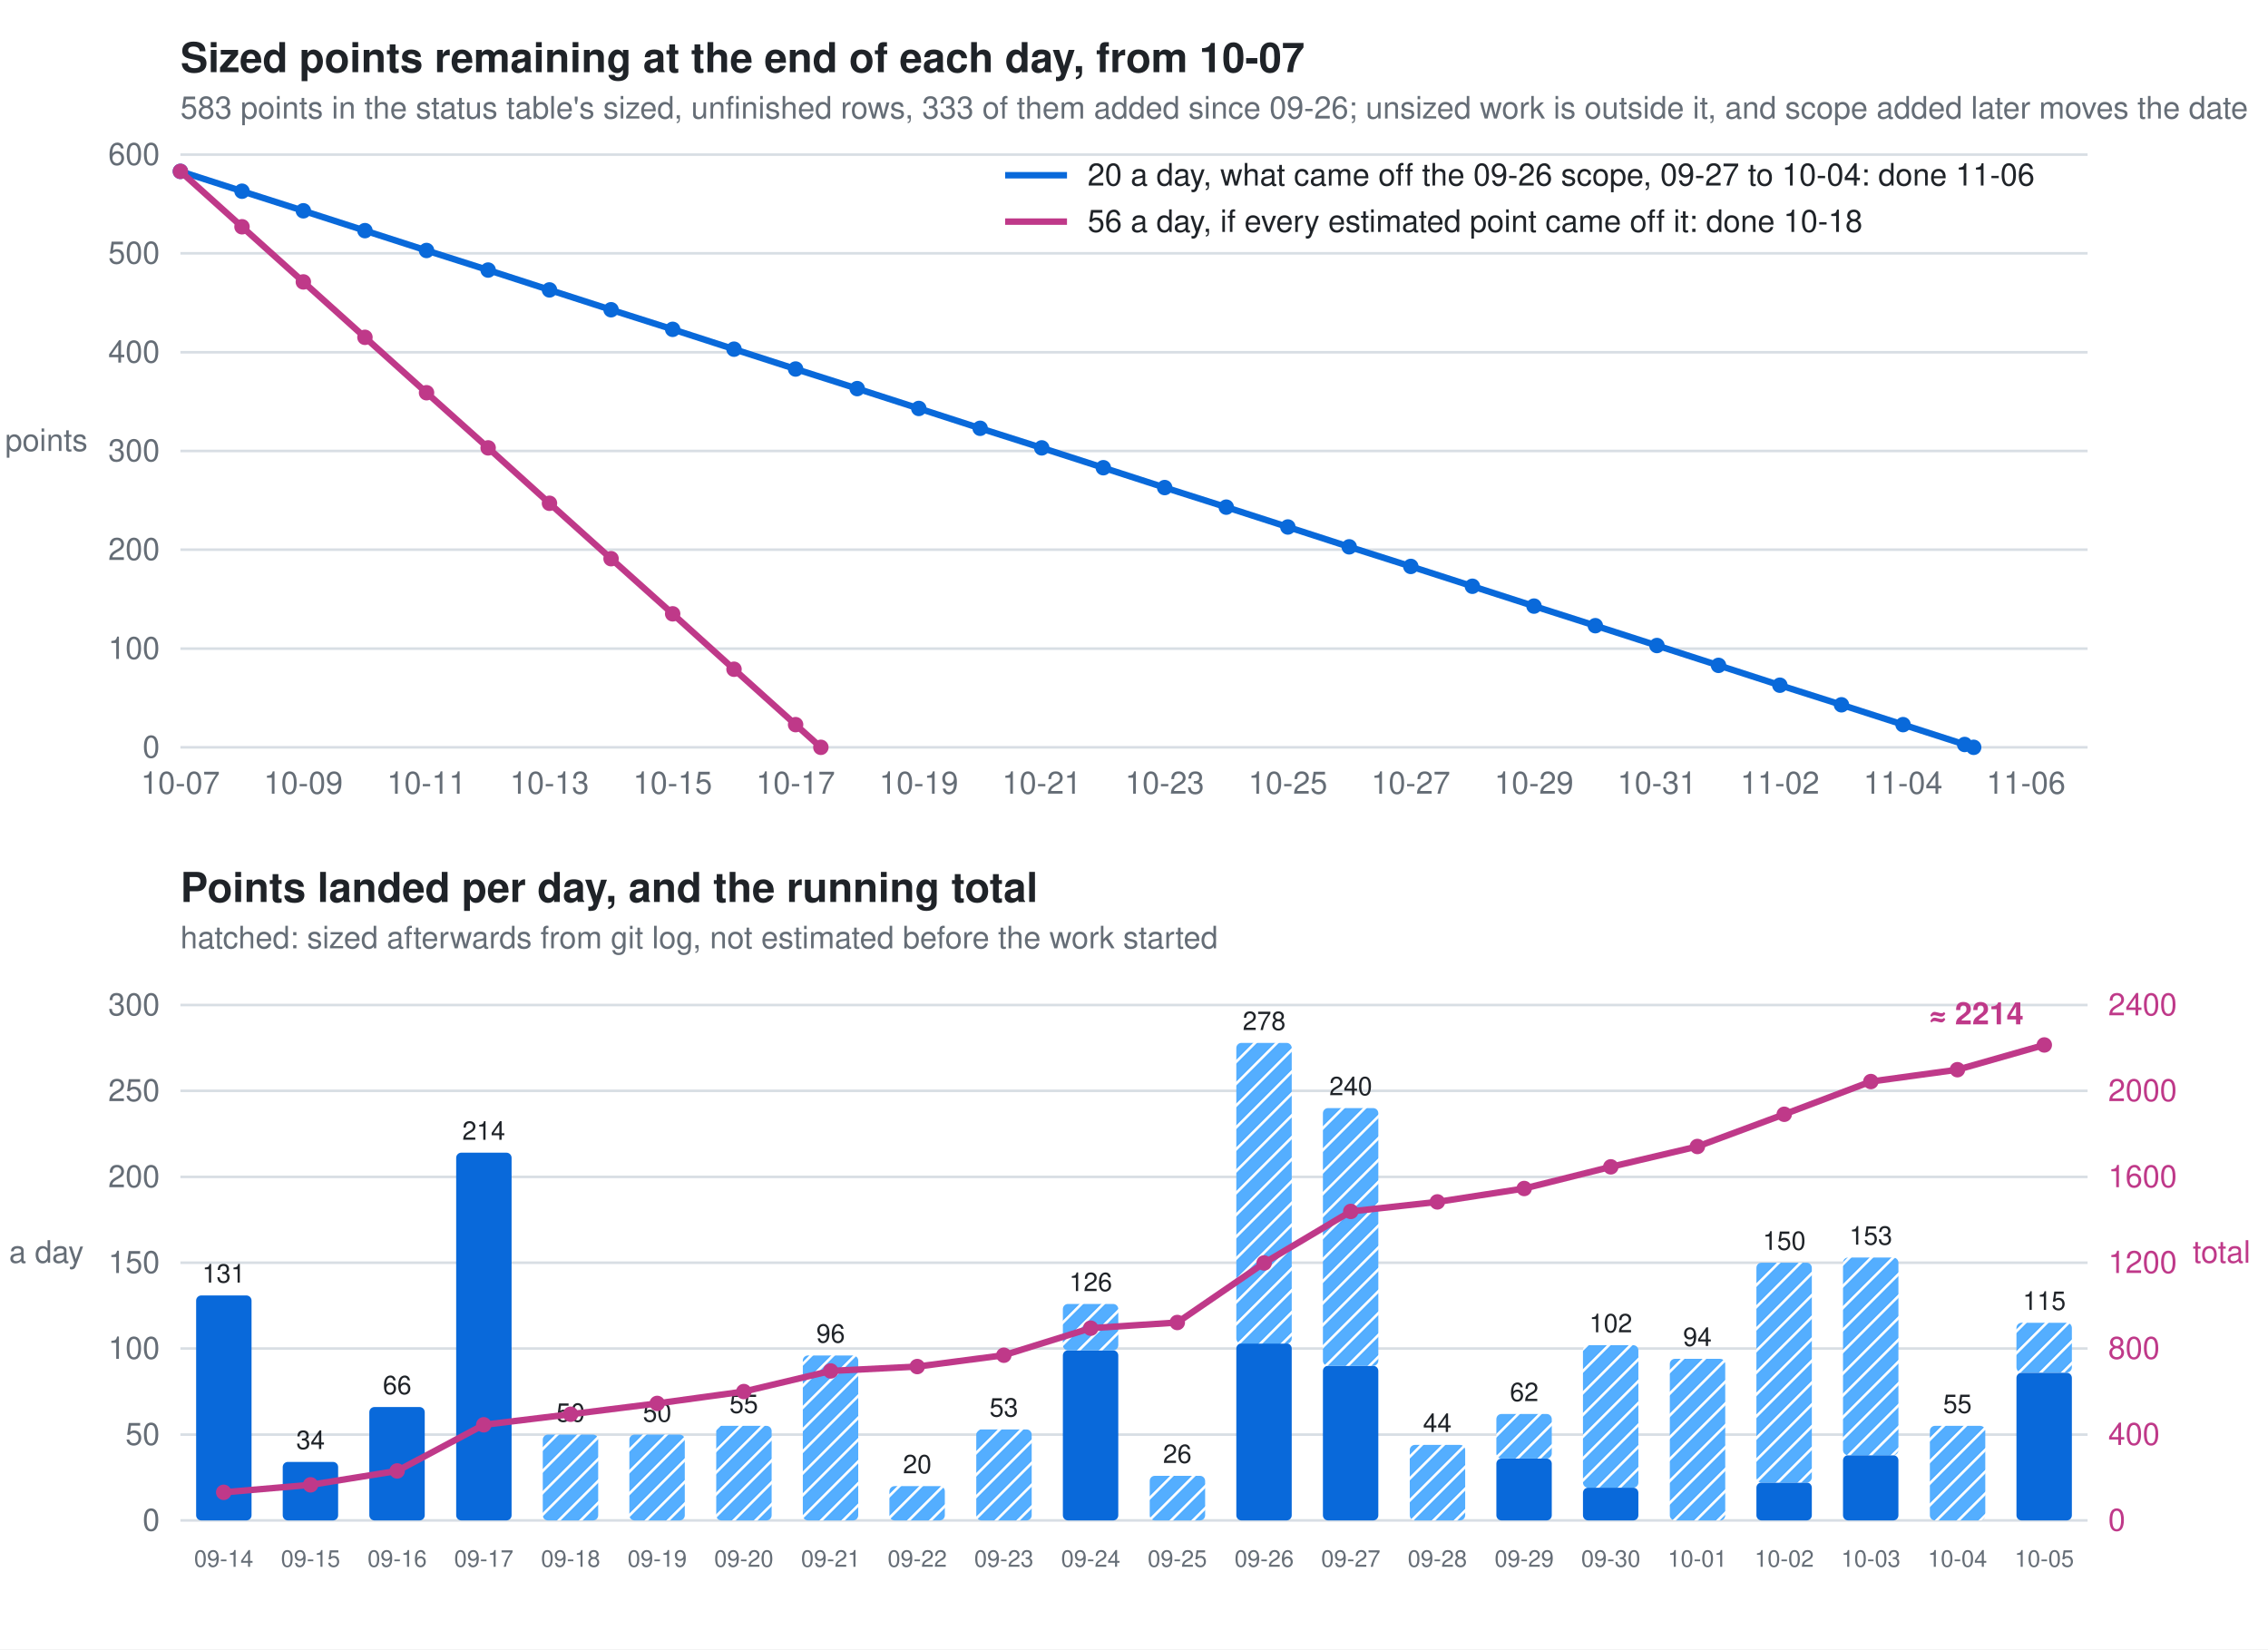
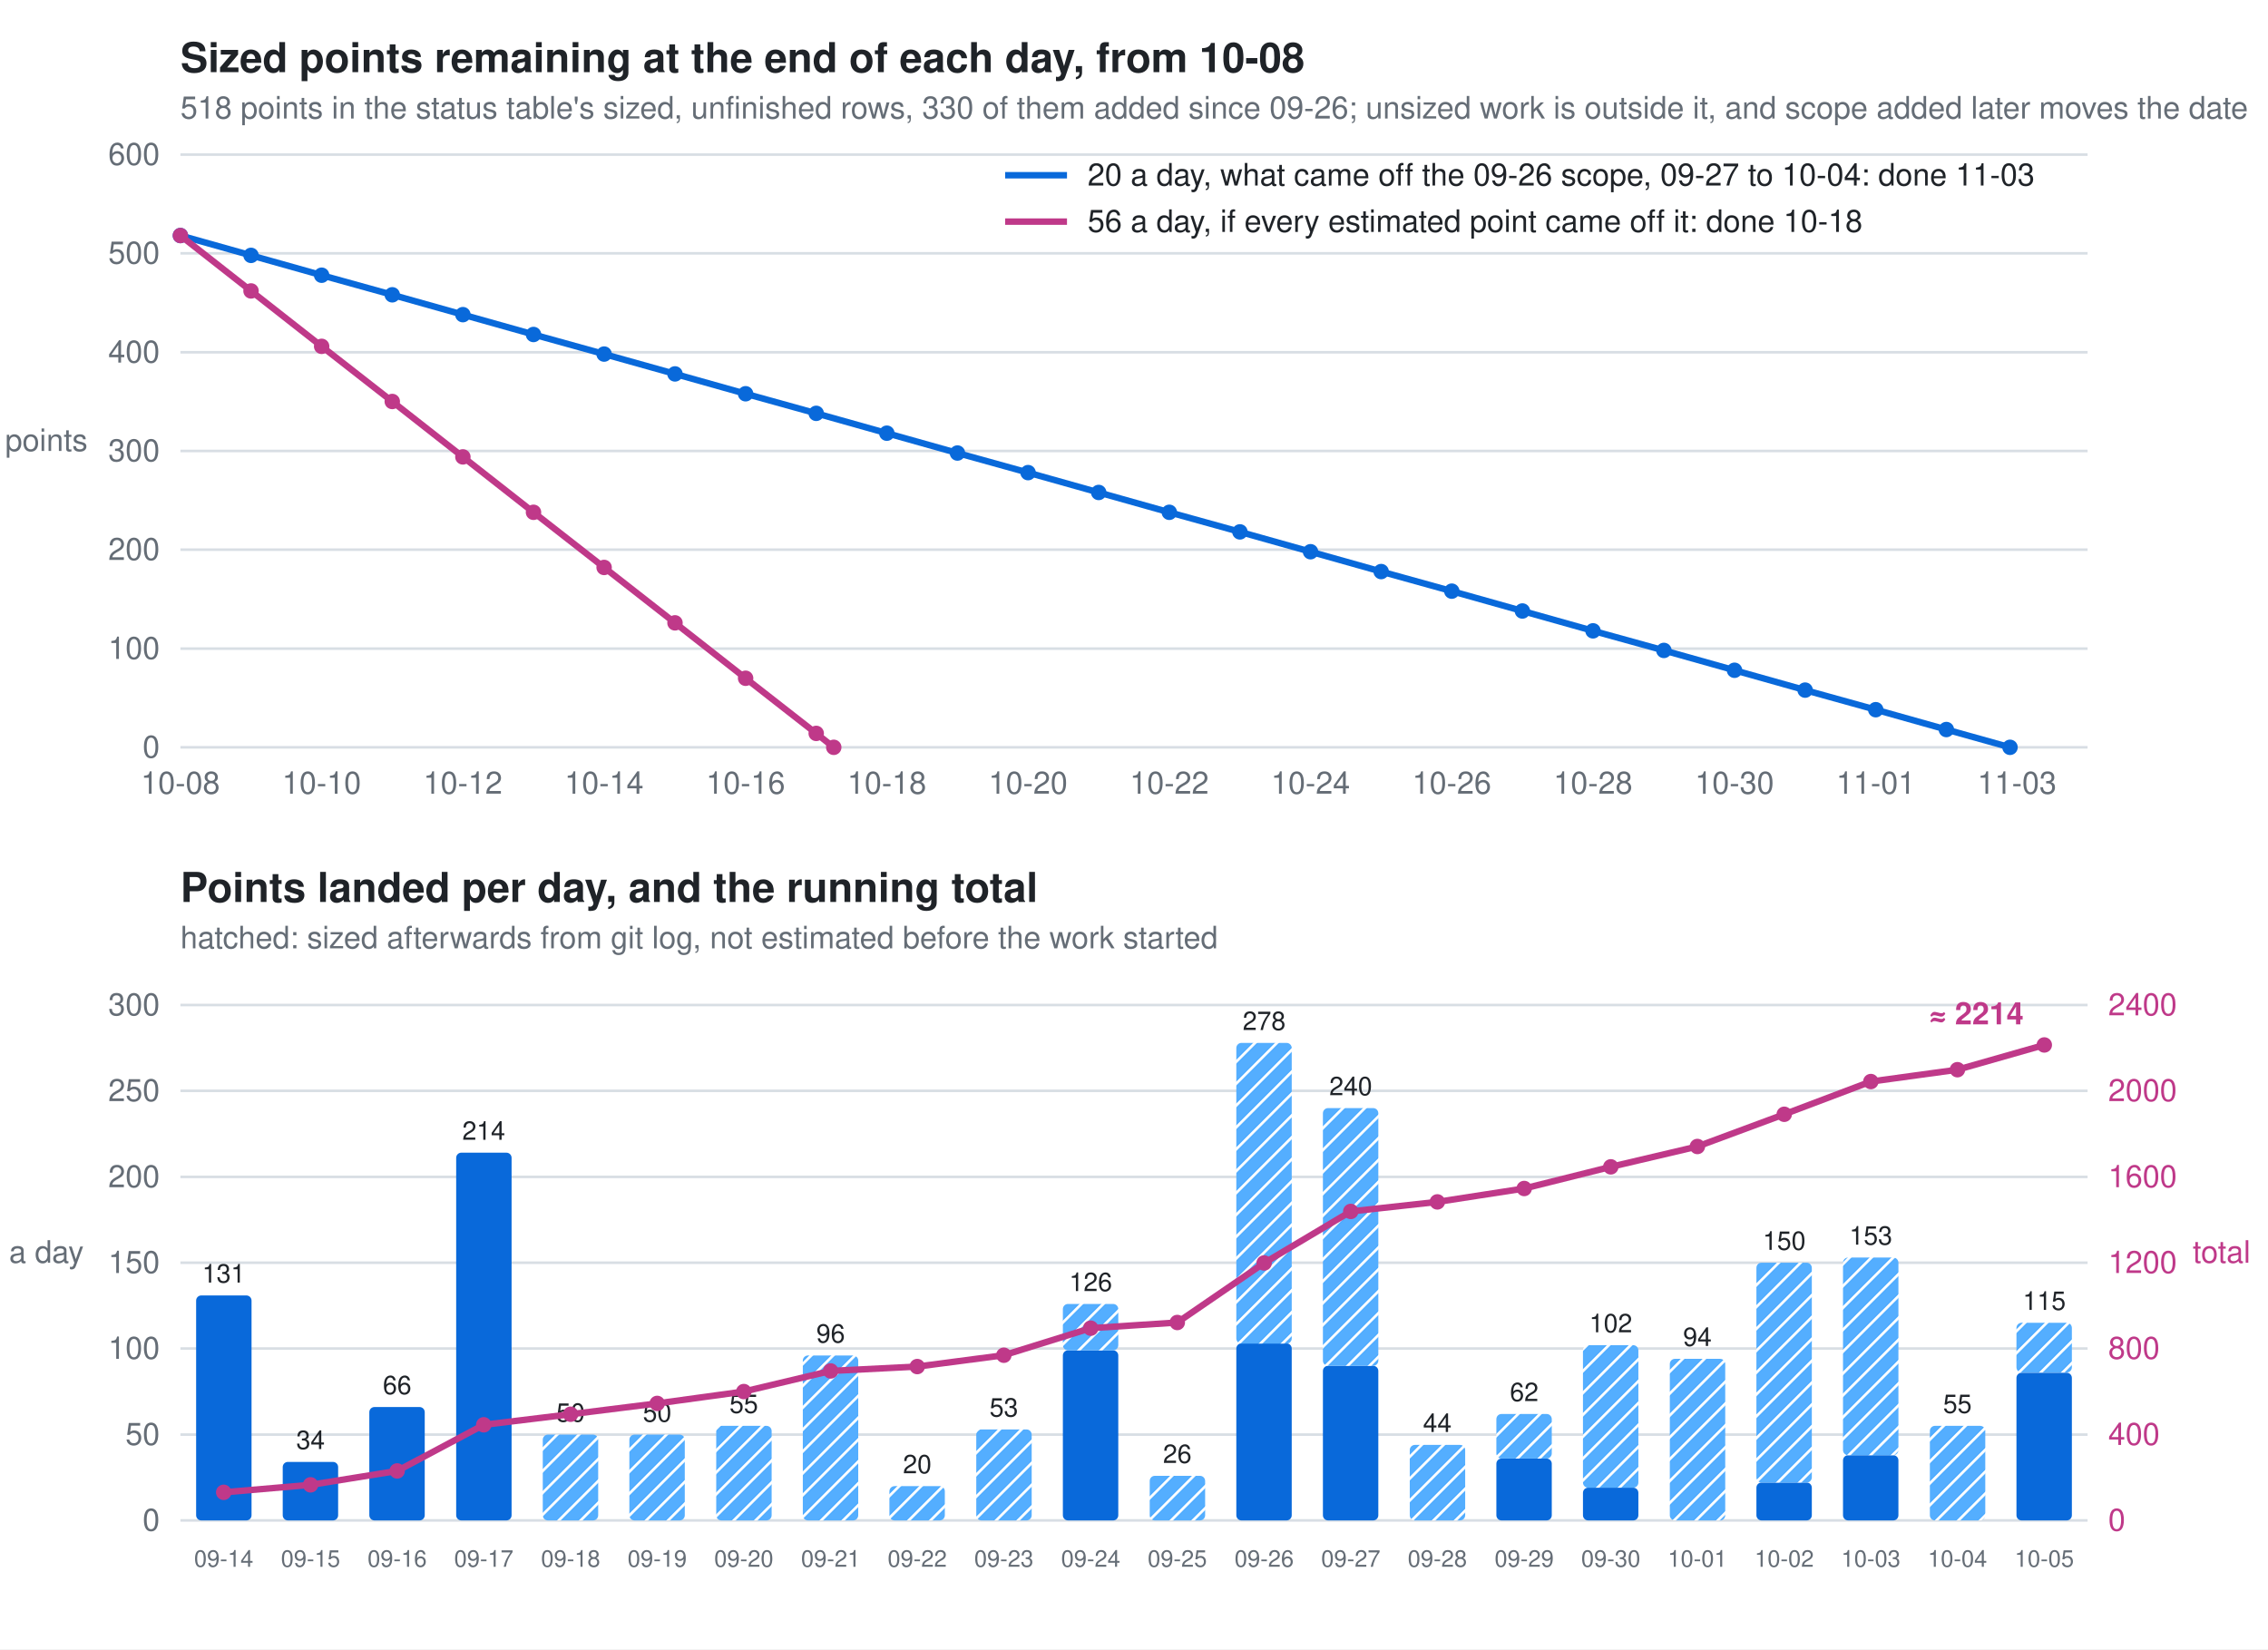
<svg xmlns="http://www.w3.org/2000/svg" width="880" height="640" viewBox="0 0 880 640" font-family="system-ui, -apple-system, 'Segoe UI', Helvetica, Arial, sans-serif" font-size="12" fill="#1f2328">
  <rect width="880" height="640" fill="#ffffff" />
-   <text x="70.0" y="28.0" text-anchor="start" font-size="16" fill="#1f2328" font-weight="bold">Sized points remaining at the end of each day, from 10-07</text>
-   <text x="70.0" y="46.0" text-anchor="start" font-size="12" fill="#656d76" font-weight="normal">583 points in the status table's sized, unfinished rows, 333 of them added since 09-26; unsized work is outside it, and scope added later moves the date</text>
+   <text x="70.0" y="28.0" text-anchor="start" font-size="16" fill="#1f2328" font-weight="bold">Sized points remaining at the end of each day, from 10-08</text>
+   <text x="70.0" y="46.0" text-anchor="start" font-size="12" fill="#656d76" font-weight="normal">518 points in the status table's sized, unfinished rows, 330 of them added since 09-26; unsized work is outside it, and scope added later moves the date</text>
  <line x1="70.0" y1="290.0" x2="810.0" y2="290.0" stroke="#d8dee4" stroke-width="1" />
  <text x="62.0" y="294.0" text-anchor="end" font-size="12" fill="#656d76" font-weight="normal">0</text>
  <line x1="70.0" y1="251.7" x2="810.0" y2="251.7" stroke="#d8dee4" stroke-width="1" />
  <text x="62.0" y="255.7" text-anchor="end" font-size="12" fill="#656d76" font-weight="normal">100</text>
  <line x1="70.0" y1="213.3" x2="810.0" y2="213.3" stroke="#d8dee4" stroke-width="1" />
  <text x="62.0" y="217.3" text-anchor="end" font-size="12" fill="#656d76" font-weight="normal">200</text>
  <line x1="70.0" y1="175.0" x2="810.0" y2="175.0" stroke="#d8dee4" stroke-width="1" />
  <text x="62.0" y="179.0" text-anchor="end" font-size="12" fill="#656d76" font-weight="normal">300</text>
  <line x1="70.0" y1="136.7" x2="810.0" y2="136.7" stroke="#d8dee4" stroke-width="1" />
  <text x="62.0" y="140.7" text-anchor="end" font-size="12" fill="#656d76" font-weight="normal">400</text>
  <line x1="70.0" y1="98.3" x2="810.0" y2="98.3" stroke="#d8dee4" stroke-width="1" />
  <text x="62.0" y="102.3" text-anchor="end" font-size="12" fill="#656d76" font-weight="normal">500</text>
  <line x1="70.0" y1="60.0" x2="810.0" y2="60.0" stroke="#d8dee4" stroke-width="1" />
  <text x="62.0" y="64.0" text-anchor="end" font-size="12" fill="#656d76" font-weight="normal">600</text>
-   <text x="70.0" y="308.0" text-anchor="middle" font-size="12" fill="#656d76" font-weight="normal">10-07</text>
-   <text x="117.7" y="308.0" text-anchor="middle" font-size="12" fill="#656d76" font-weight="normal">10-09</text>
-   <text x="165.5" y="308.0" text-anchor="middle" font-size="12" fill="#656d76" font-weight="normal">10-11</text>
-   <text x="213.2" y="308.0" text-anchor="middle" font-size="12" fill="#656d76" font-weight="normal">10-13</text>
-   <text x="261.0" y="308.0" text-anchor="middle" font-size="12" fill="#656d76" font-weight="normal">10-15</text>
-   <text x="308.7" y="308.0" text-anchor="middle" font-size="12" fill="#656d76" font-weight="normal">10-17</text>
-   <text x="356.5" y="308.0" text-anchor="middle" font-size="12" fill="#656d76" font-weight="normal">10-19</text>
-   <text x="404.2" y="308.0" text-anchor="middle" font-size="12" fill="#656d76" font-weight="normal">10-21</text>
-   <text x="451.9" y="308.0" text-anchor="middle" font-size="12" fill="#656d76" font-weight="normal">10-23</text>
-   <text x="499.7" y="308.0" text-anchor="middle" font-size="12" fill="#656d76" font-weight="normal">10-25</text>
-   <text x="547.4" y="308.0" text-anchor="middle" font-size="12" fill="#656d76" font-weight="normal">10-27</text>
-   <text x="595.2" y="308.0" text-anchor="middle" font-size="12" fill="#656d76" font-weight="normal">10-29</text>
-   <text x="642.9" y="308.0" text-anchor="middle" font-size="12" fill="#656d76" font-weight="normal">10-31</text>
-   <text x="690.6" y="308.0" text-anchor="middle" font-size="12" fill="#656d76" font-weight="normal">11-02</text>
-   <text x="738.4" y="308.0" text-anchor="middle" font-size="12" fill="#656d76" font-weight="normal">11-04</text>
-   <text x="786.1" y="308.0" text-anchor="middle" font-size="12" fill="#656d76" font-weight="normal">11-06</text>
+   <text x="70.0" y="308.0" text-anchor="middle" font-size="12" fill="#656d76" font-weight="normal">10-08</text>
+   <text x="124.8" y="308.0" text-anchor="middle" font-size="12" fill="#656d76" font-weight="normal">10-10</text>
+   <text x="179.6" y="308.0" text-anchor="middle" font-size="12" fill="#656d76" font-weight="normal">10-12</text>
+   <text x="234.4" y="308.0" text-anchor="middle" font-size="12" fill="#656d76" font-weight="normal">10-14</text>
+   <text x="289.3" y="308.0" text-anchor="middle" font-size="12" fill="#656d76" font-weight="normal">10-16</text>
+   <text x="344.1" y="308.0" text-anchor="middle" font-size="12" fill="#656d76" font-weight="normal">10-18</text>
+   <text x="398.9" y="308.0" text-anchor="middle" font-size="12" fill="#656d76" font-weight="normal">10-20</text>
+   <text x="453.7" y="308.0" text-anchor="middle" font-size="12" fill="#656d76" font-weight="normal">10-22</text>
+   <text x="508.5" y="308.0" text-anchor="middle" font-size="12" fill="#656d76" font-weight="normal">10-24</text>
+   <text x="563.3" y="308.0" text-anchor="middle" font-size="12" fill="#656d76" font-weight="normal">10-26</text>
+   <text x="618.1" y="308.0" text-anchor="middle" font-size="12" fill="#656d76" font-weight="normal">10-28</text>
+   <text x="673.0" y="308.0" text-anchor="middle" font-size="12" fill="#656d76" font-weight="normal">10-30</text>
+   <text x="727.8" y="308.0" text-anchor="middle" font-size="12" fill="#656d76" font-weight="normal">11-01</text>
+   <text x="782.6" y="308.0" text-anchor="middle" font-size="12" fill="#656d76" font-weight="normal">11-03</text>
  <text x="18.0" y="175.0" text-anchor="middle" font-size="12" fill="#656d76" font-weight="normal">points</text>
-   <polyline points="70.0,66.5 93.9,74.2 117.7,81.8 141.6,89.5 165.5,97.2 189.4,104.8 213.2,112.5 237.1,120.2 261.0,127.8 284.8,135.5 308.7,143.2 332.6,150.8 356.5,158.5 380.3,166.2 404.2,173.8 428.1,181.5 451.9,189.2 475.8,196.8 499.7,204.5 523.5,212.2 547.4,219.8 571.3,227.5 595.2,235.2 619.0,242.8 642.9,250.5 666.8,258.2 690.6,265.9 714.5,273.5 738.4,281.2 762.3,288.9 765.8,290.0" fill="none" stroke="#0969da" stroke-width="2.5" stroke-linejoin="round" />
-   <circle cx="70.0" cy="66.5" r="3" fill="#0969da" />
-   <circle cx="93.9" cy="74.2" r="3" fill="#0969da" />
-   <circle cx="117.7" cy="81.8" r="3" fill="#0969da" />
-   <circle cx="141.6" cy="89.5" r="3" fill="#0969da" />
-   <circle cx="165.5" cy="97.2" r="3" fill="#0969da" />
-   <circle cx="189.4" cy="104.8" r="3" fill="#0969da" />
-   <circle cx="213.2" cy="112.5" r="3" fill="#0969da" />
-   <circle cx="237.1" cy="120.2" r="3" fill="#0969da" />
-   <circle cx="261.0" cy="127.8" r="3" fill="#0969da" />
-   <circle cx="284.8" cy="135.5" r="3" fill="#0969da" />
-   <circle cx="308.7" cy="143.2" r="3" fill="#0969da" />
-   <circle cx="332.6" cy="150.8" r="3" fill="#0969da" />
-   <circle cx="356.5" cy="158.5" r="3" fill="#0969da" />
-   <circle cx="380.3" cy="166.2" r="3" fill="#0969da" />
-   <circle cx="404.2" cy="173.8" r="3" fill="#0969da" />
-   <circle cx="428.1" cy="181.5" r="3" fill="#0969da" />
-   <circle cx="451.9" cy="189.2" r="3" fill="#0969da" />
-   <circle cx="475.8" cy="196.8" r="3" fill="#0969da" />
-   <circle cx="499.7" cy="204.5" r="3" fill="#0969da" />
-   <circle cx="523.5" cy="212.2" r="3" fill="#0969da" />
-   <circle cx="547.4" cy="219.8" r="3" fill="#0969da" />
-   <circle cx="571.3" cy="227.5" r="3" fill="#0969da" />
-   <circle cx="595.2" cy="235.2" r="3" fill="#0969da" />
-   <circle cx="619.0" cy="242.8" r="3" fill="#0969da" />
-   <circle cx="642.9" cy="250.5" r="3" fill="#0969da" />
-   <circle cx="666.8" cy="258.2" r="3" fill="#0969da" />
-   <circle cx="690.6" cy="265.9" r="3" fill="#0969da" />
-   <circle cx="714.5" cy="273.5" r="3" fill="#0969da" />
-   <circle cx="738.4" cy="281.2" r="3" fill="#0969da" />
-   <circle cx="762.3" cy="288.9" r="3" fill="#0969da" />
-   <circle cx="765.8" cy="290.0" r="3" fill="#0969da" />
+   <polyline points="70.0,91.4 97.4,99.1 124.8,106.8 152.2,114.4 179.6,122.1 207.0,129.8 234.4,137.4 261.9,145.1 289.3,152.8 316.7,160.4 344.1,168.1 371.5,175.8 398.9,183.4 426.3,191.1 453.7,198.8 481.1,206.4 508.5,214.1 535.9,221.8 563.3,229.4 590.7,237.1 618.1,244.8 645.6,252.4 673.0,260.1 700.4,267.8 727.8,275.4 755.2,283.1 779.9,290.0" fill="none" stroke="#0969da" stroke-width="2.5" stroke-linejoin="round" />
+   <circle cx="70.0" cy="91.4" r="3" fill="#0969da" />
+   <circle cx="97.4" cy="99.1" r="3" fill="#0969da" />
+   <circle cx="124.8" cy="106.8" r="3" fill="#0969da" />
+   <circle cx="152.2" cy="114.4" r="3" fill="#0969da" />
+   <circle cx="179.6" cy="122.1" r="3" fill="#0969da" />
+   <circle cx="207.0" cy="129.8" r="3" fill="#0969da" />
+   <circle cx="234.4" cy="137.4" r="3" fill="#0969da" />
+   <circle cx="261.9" cy="145.1" r="3" fill="#0969da" />
+   <circle cx="289.3" cy="152.8" r="3" fill="#0969da" />
+   <circle cx="316.7" cy="160.4" r="3" fill="#0969da" />
+   <circle cx="344.1" cy="168.1" r="3" fill="#0969da" />
+   <circle cx="371.5" cy="175.8" r="3" fill="#0969da" />
+   <circle cx="398.9" cy="183.4" r="3" fill="#0969da" />
+   <circle cx="426.3" cy="191.1" r="3" fill="#0969da" />
+   <circle cx="453.7" cy="198.8" r="3" fill="#0969da" />
+   <circle cx="481.1" cy="206.4" r="3" fill="#0969da" />
+   <circle cx="508.5" cy="214.1" r="3" fill="#0969da" />
+   <circle cx="535.9" cy="221.8" r="3" fill="#0969da" />
+   <circle cx="563.3" cy="229.4" r="3" fill="#0969da" />
+   <circle cx="590.7" cy="237.1" r="3" fill="#0969da" />
+   <circle cx="618.1" cy="244.8" r="3" fill="#0969da" />
+   <circle cx="645.6" cy="252.4" r="3" fill="#0969da" />
+   <circle cx="673.0" cy="260.1" r="3" fill="#0969da" />
+   <circle cx="700.4" cy="267.8" r="3" fill="#0969da" />
+   <circle cx="727.8" cy="275.4" r="3" fill="#0969da" />
+   <circle cx="755.2" cy="283.1" r="3" fill="#0969da" />
+   <circle cx="779.9" cy="290.0" r="3" fill="#0969da" />
  <line x1="390.0" y1="68.0" x2="414.0" y2="68.0" stroke="#0969da" stroke-width="2.5" />
-   <text x="422.0" y="72.0" text-anchor="start" font-size="12" fill="#1f2328" font-weight="normal">20 a day, what came off the 09-26 scope, 09-27 to 10-04: done 11-06</text>
-   <polyline points="70.0,66.5 93.9,88.0 117.7,109.4 141.6,130.9 165.5,152.4 189.4,173.8 213.2,195.3 237.1,216.8 261.0,238.2 284.8,259.7 308.7,281.2 318.5,290.0" fill="none" stroke="#bf3989" stroke-width="2.5" stroke-linejoin="round" />
-   <circle cx="70.0" cy="66.5" r="3" fill="#bf3989" />
-   <circle cx="93.9" cy="88.0" r="3" fill="#bf3989" />
-   <circle cx="117.7" cy="109.4" r="3" fill="#bf3989" />
-   <circle cx="141.6" cy="130.9" r="3" fill="#bf3989" />
-   <circle cx="165.5" cy="152.4" r="3" fill="#bf3989" />
-   <circle cx="189.4" cy="173.8" r="3" fill="#bf3989" />
-   <circle cx="213.2" cy="195.3" r="3" fill="#bf3989" />
-   <circle cx="237.1" cy="216.8" r="3" fill="#bf3989" />
-   <circle cx="261.0" cy="238.2" r="3" fill="#bf3989" />
-   <circle cx="284.8" cy="259.7" r="3" fill="#bf3989" />
-   <circle cx="308.7" cy="281.2" r="3" fill="#bf3989" />
-   <circle cx="318.5" cy="290.0" r="3" fill="#bf3989" />
+   <text x="422.0" y="72.0" text-anchor="start" font-size="12" fill="#1f2328" font-weight="normal">20 a day, what came off the 09-26 scope, 09-27 to 10-04: done 11-03</text>
+   <polyline points="70.0,91.4 97.4,112.9 124.8,134.4 152.2,155.8 179.6,177.3 207.0,198.8 234.4,220.2 261.9,241.7 289.3,263.2 316.7,284.6 323.5,290.0" fill="none" stroke="#bf3989" stroke-width="2.5" stroke-linejoin="round" />
+   <circle cx="70.0" cy="91.4" r="3" fill="#bf3989" />
+   <circle cx="97.4" cy="112.9" r="3" fill="#bf3989" />
+   <circle cx="124.8" cy="134.4" r="3" fill="#bf3989" />
+   <circle cx="152.2" cy="155.8" r="3" fill="#bf3989" />
+   <circle cx="179.6" cy="177.3" r="3" fill="#bf3989" />
+   <circle cx="207.0" cy="198.8" r="3" fill="#bf3989" />
+   <circle cx="234.4" cy="220.2" r="3" fill="#bf3989" />
+   <circle cx="261.9" cy="241.7" r="3" fill="#bf3989" />
+   <circle cx="289.3" cy="263.2" r="3" fill="#bf3989" />
+   <circle cx="316.7" cy="284.6" r="3" fill="#bf3989" />
+   <circle cx="323.5" cy="290.0" r="3" fill="#bf3989" />
  <line x1="390.0" y1="86.0" x2="414.0" y2="86.0" stroke="#bf3989" stroke-width="2.5" />
  <text x="422.0" y="90.0" text-anchor="start" font-size="12" fill="#1f2328" font-weight="normal">56 a day, if every estimated point came off it: done 10-18</text>
  <text x="70.0" y="350.0" text-anchor="start" font-size="16" fill="#1f2328" font-weight="bold">Points landed per day, and the running total</text>
  <text x="70.0" y="368.0" text-anchor="start" font-size="12" fill="#656d76" font-weight="normal">hatched: sized afterwards from git log, not estimated before the work started</text>
  <defs>
    <pattern id="hatch" width="6" height="6" patternUnits="userSpaceOnUse" patternTransform="rotate(45)">
      <rect width="6" height="6" fill="#54aeff" />
      <line x1="0" y1="0" x2="0" y2="6" stroke="#ffffff" stroke-width="2" />
    </pattern>
  </defs>
  <line x1="70.0" y1="590.0" x2="810.0" y2="590.0" stroke="#d8dee4" stroke-width="1" />
  <text x="62.0" y="594.0" text-anchor="end" font-size="12" fill="#656d76" font-weight="normal">0</text>
  <line x1="70.0" y1="556.7" x2="810.0" y2="556.7" stroke="#d8dee4" stroke-width="1" />
  <text x="62.0" y="560.7" text-anchor="end" font-size="12" fill="#656d76" font-weight="normal">50</text>
  <line x1="70.0" y1="523.3" x2="810.0" y2="523.3" stroke="#d8dee4" stroke-width="1" />
  <text x="62.0" y="527.3" text-anchor="end" font-size="12" fill="#656d76" font-weight="normal">100</text>
  <line x1="70.0" y1="490.0" x2="810.0" y2="490.0" stroke="#d8dee4" stroke-width="1" />
  <text x="62.0" y="494.0" text-anchor="end" font-size="12" fill="#656d76" font-weight="normal">150</text>
  <line x1="70.0" y1="456.7" x2="810.0" y2="456.7" stroke="#d8dee4" stroke-width="1" />
  <text x="62.0" y="460.7" text-anchor="end" font-size="12" fill="#656d76" font-weight="normal">200</text>
  <line x1="70.0" y1="423.3" x2="810.0" y2="423.3" stroke="#d8dee4" stroke-width="1" />
  <text x="62.0" y="427.3" text-anchor="end" font-size="12" fill="#656d76" font-weight="normal">250</text>
  <line x1="70.0" y1="390.0" x2="810.0" y2="390.0" stroke="#d8dee4" stroke-width="1" />
  <text x="62.0" y="394.0" text-anchor="end" font-size="12" fill="#656d76" font-weight="normal">300</text>
  <text x="818.0" y="594.0" text-anchor="start" font-size="12" fill="#bf3989" font-weight="normal">0</text>
  <text x="818.0" y="560.7" text-anchor="start" font-size="12" fill="#bf3989" font-weight="normal">400</text>
  <text x="818.0" y="527.3" text-anchor="start" font-size="12" fill="#bf3989" font-weight="normal">800</text>
  <text x="818.0" y="494.0" text-anchor="start" font-size="12" fill="#bf3989" font-weight="normal">1200</text>
  <text x="818.0" y="460.7" text-anchor="start" font-size="12" fill="#bf3989" font-weight="normal">1600</text>
  <text x="818.0" y="427.3" text-anchor="start" font-size="12" fill="#bf3989" font-weight="normal">2000</text>
  <text x="818.0" y="394.0" text-anchor="start" font-size="12" fill="#bf3989" font-weight="normal">2400</text>
  <text x="18.0" y="490.0" text-anchor="middle" font-size="12" fill="#656d76" font-weight="normal">a day</text>
  <text x="862.0" y="490.0" text-anchor="middle" font-size="12" fill="#bf3989" font-weight="normal">total</text>
  <rect x="76.1" y="502.7" width="21.5" height="87.3" rx="2" fill="#0969da" />
  <text x="86.8" y="497.7" text-anchor="middle" font-size="10" fill="#1f2328" font-weight="normal">131</text>
  <text x="86.8" y="608.0" text-anchor="middle" font-size="9" fill="#656d76" font-weight="normal">09-14</text>
  <rect x="109.7" y="567.3" width="21.5" height="22.7" rx="2" fill="#0969da" />
  <text x="120.5" y="562.3" text-anchor="middle" font-size="10" fill="#1f2328" font-weight="normal">34</text>
  <text x="120.5" y="608.0" text-anchor="middle" font-size="9" fill="#656d76" font-weight="normal">09-15</text>
  <rect x="143.3" y="546.0" width="21.5" height="44.0" rx="2" fill="#0969da" />
  <text x="154.1" y="541.0" text-anchor="middle" font-size="10" fill="#1f2328" font-weight="normal">66</text>
  <text x="154.1" y="608.0" text-anchor="middle" font-size="9" fill="#656d76" font-weight="normal">09-16</text>
  <rect x="177.0" y="447.3" width="21.5" height="142.7" rx="2" fill="#0969da" />
  <text x="187.7" y="442.3" text-anchor="middle" font-size="10" fill="#1f2328" font-weight="normal">214</text>
  <text x="187.7" y="608.0" text-anchor="middle" font-size="9" fill="#656d76" font-weight="normal">09-17</text>
  <rect x="210.6" y="556.7" width="21.5" height="33.3" rx="2" fill="url(#hatch)" />
  <text x="221.4" y="551.7" text-anchor="middle" font-size="10" fill="#1f2328" font-weight="normal">50</text>
  <text x="221.4" y="608.0" text-anchor="middle" font-size="9" fill="#656d76" font-weight="normal">09-18</text>
  <rect x="244.2" y="556.7" width="21.5" height="33.3" rx="2" fill="url(#hatch)" />
  <text x="255.0" y="551.7" text-anchor="middle" font-size="10" fill="#1f2328" font-weight="normal">50</text>
  <text x="255.0" y="608.0" text-anchor="middle" font-size="9" fill="#656d76" font-weight="normal">09-19</text>
  <rect x="277.9" y="553.3" width="21.5" height="36.7" rx="2" fill="url(#hatch)" />
  <text x="288.6" y="548.3" text-anchor="middle" font-size="10" fill="#1f2328" font-weight="normal">55</text>
  <text x="288.6" y="608.0" text-anchor="middle" font-size="9" fill="#656d76" font-weight="normal">09-20</text>
  <rect x="311.5" y="526.0" width="21.5" height="64.0" rx="2" fill="url(#hatch)" />
  <text x="322.3" y="521.0" text-anchor="middle" font-size="10" fill="#1f2328" font-weight="normal">96</text>
  <text x="322.3" y="608.0" text-anchor="middle" font-size="9" fill="#656d76" font-weight="normal">09-21</text>
  <rect x="345.1" y="576.7" width="21.5" height="13.3" rx="2" fill="url(#hatch)" />
  <text x="355.9" y="571.7" text-anchor="middle" font-size="10" fill="#1f2328" font-weight="normal">20</text>
  <text x="355.9" y="608.0" text-anchor="middle" font-size="9" fill="#656d76" font-weight="normal">09-22</text>
  <rect x="378.8" y="554.7" width="21.5" height="35.3" rx="2" fill="url(#hatch)" />
  <text x="389.5" y="549.7" text-anchor="middle" font-size="10" fill="#1f2328" font-weight="normal">53</text>
  <text x="389.5" y="608.0" text-anchor="middle" font-size="9" fill="#656d76" font-weight="normal">09-23</text>
  <rect x="412.4" y="524.0" width="21.5" height="66.0" rx="2" fill="#0969da" />
  <rect x="412.4" y="506.0" width="21.5" height="18.0" rx="2" fill="url(#hatch)" />
  <text x="423.2" y="501.0" text-anchor="middle" font-size="10" fill="#1f2328" font-weight="normal">126</text>
  <text x="423.2" y="608.0" text-anchor="middle" font-size="9" fill="#656d76" font-weight="normal">09-24</text>
  <rect x="446.1" y="572.7" width="21.5" height="17.3" rx="2" fill="url(#hatch)" />
  <text x="456.8" y="567.7" text-anchor="middle" font-size="10" fill="#1f2328" font-weight="normal">26</text>
  <text x="456.8" y="608.0" text-anchor="middle" font-size="9" fill="#656d76" font-weight="normal">09-25</text>
  <rect x="479.7" y="521.3" width="21.5" height="68.7" rx="2" fill="#0969da" />
  <rect x="479.7" y="404.7" width="21.5" height="116.7" rx="2" fill="url(#hatch)" />
  <text x="490.5" y="399.7" text-anchor="middle" font-size="10" fill="#1f2328" font-weight="normal">278</text>
  <text x="490.5" y="608.0" text-anchor="middle" font-size="9" fill="#656d76" font-weight="normal">09-26</text>
  <rect x="513.3" y="530.0" width="21.5" height="60.0" rx="2" fill="#0969da" />
  <rect x="513.3" y="430.0" width="21.5" height="100.0" rx="2" fill="url(#hatch)" />
  <text x="524.1" y="425.0" text-anchor="middle" font-size="10" fill="#1f2328" font-weight="normal">240</text>
  <text x="524.1" y="608.0" text-anchor="middle" font-size="9" fill="#656d76" font-weight="normal">09-27</text>
  <rect x="547.0" y="560.7" width="21.5" height="29.3" rx="2" fill="url(#hatch)" />
  <text x="557.7" y="555.7" text-anchor="middle" font-size="10" fill="#1f2328" font-weight="normal">44</text>
  <text x="557.7" y="608.0" text-anchor="middle" font-size="9" fill="#656d76" font-weight="normal">09-28</text>
  <rect x="580.6" y="566.0" width="21.5" height="24.0" rx="2" fill="#0969da" />
  <rect x="580.6" y="548.7" width="21.5" height="17.3" rx="2" fill="url(#hatch)" />
  <text x="591.4" y="543.7" text-anchor="middle" font-size="10" fill="#1f2328" font-weight="normal">62</text>
  <text x="591.4" y="608.0" text-anchor="middle" font-size="9" fill="#656d76" font-weight="normal">09-29</text>
  <rect x="614.2" y="577.3" width="21.5" height="12.7" rx="2" fill="#0969da" />
  <rect x="614.2" y="522.0" width="21.5" height="55.3" rx="2" fill="url(#hatch)" />
  <text x="625.0" y="517.0" text-anchor="middle" font-size="10" fill="#1f2328" font-weight="normal">102</text>
  <text x="625.0" y="608.0" text-anchor="middle" font-size="9" fill="#656d76" font-weight="normal">09-30</text>
  <rect x="647.9" y="527.3" width="21.5" height="62.7" rx="2" fill="url(#hatch)" />
  <text x="658.6" y="522.3" text-anchor="middle" font-size="10" fill="#1f2328" font-weight="normal">94</text>
  <text x="658.6" y="608.0" text-anchor="middle" font-size="9" fill="#656d76" font-weight="normal">10-01</text>
  <rect x="681.5" y="575.3" width="21.5" height="14.7" rx="2" fill="#0969da" />
  <rect x="681.5" y="490.0" width="21.5" height="85.3" rx="2" fill="url(#hatch)" />
  <text x="692.3" y="485.0" text-anchor="middle" font-size="10" fill="#1f2328" font-weight="normal">150</text>
  <text x="692.3" y="608.0" text-anchor="middle" font-size="9" fill="#656d76" font-weight="normal">10-02</text>
  <rect x="715.1" y="564.7" width="21.5" height="25.3" rx="2" fill="#0969da" />
  <rect x="715.1" y="488.0" width="21.5" height="76.7" rx="2" fill="url(#hatch)" />
  <text x="725.9" y="483.0" text-anchor="middle" font-size="10" fill="#1f2328" font-weight="normal">153</text>
  <text x="725.9" y="608.0" text-anchor="middle" font-size="9" fill="#656d76" font-weight="normal">10-03</text>
  <rect x="748.8" y="553.3" width="21.5" height="36.7" rx="2" fill="url(#hatch)" />
  <text x="759.5" y="548.3" text-anchor="middle" font-size="10" fill="#1f2328" font-weight="normal">55</text>
  <text x="759.5" y="608.0" text-anchor="middle" font-size="9" fill="#656d76" font-weight="normal">10-04</text>
  <rect x="782.4" y="532.7" width="21.5" height="57.3" rx="2" fill="#0969da" />
  <rect x="782.4" y="513.3" width="21.5" height="19.3" rx="2" fill="url(#hatch)" />
  <text x="793.2" y="508.3" text-anchor="middle" font-size="10" fill="#1f2328" font-weight="normal">115</text>
  <text x="793.2" y="608.0" text-anchor="middle" font-size="9" fill="#656d76" font-weight="normal">10-05</text>
  <polyline points="86.8,579.1 120.5,576.2 154.1,570.8 187.7,552.9 221.4,548.8 255.0,544.6 288.6,540.0 322.3,532.0 355.9,530.3 389.5,525.9 423.2,515.4 456.8,513.2 490.5,490.1 524.1,470.1 557.7,466.4 591.4,461.2 625.0,452.8 658.6,444.9 692.3,432.4 725.9,419.7 759.5,415.1 793.2,405.5" fill="none" stroke="#bf3989" stroke-width="2.5" stroke-linejoin="round" />
  <circle cx="86.8" cy="579.1" r="3" fill="#bf3989" />
  <circle cx="120.5" cy="576.2" r="3" fill="#bf3989" />
  <circle cx="154.1" cy="570.8" r="3" fill="#bf3989" />
  <circle cx="187.7" cy="552.9" r="3" fill="#bf3989" />
  <circle cx="221.4" cy="548.8" r="3" fill="#bf3989" />
  <circle cx="255.0" cy="544.6" r="3" fill="#bf3989" />
  <circle cx="288.6" cy="540.0" r="3" fill="#bf3989" />
  <circle cx="322.3" cy="532.0" r="3" fill="#bf3989" />
  <circle cx="355.9" cy="530.3" r="3" fill="#bf3989" />
  <circle cx="389.5" cy="525.9" r="3" fill="#bf3989" />
  <circle cx="423.2" cy="515.4" r="3" fill="#bf3989" />
  <circle cx="456.8" cy="513.2" r="3" fill="#bf3989" />
  <circle cx="490.5" cy="490.1" r="3" fill="#bf3989" />
  <circle cx="524.1" cy="470.1" r="3" fill="#bf3989" />
  <circle cx="557.7" cy="466.4" r="3" fill="#bf3989" />
  <circle cx="591.4" cy="461.2" r="3" fill="#bf3989" />
  <circle cx="625.0" cy="452.8" r="3" fill="#bf3989" />
  <circle cx="658.6" cy="444.9" r="3" fill="#bf3989" />
  <circle cx="692.3" cy="432.4" r="3" fill="#bf3989" />
  <circle cx="725.9" cy="419.7" r="3" fill="#bf3989" />
  <circle cx="759.5" cy="415.1" r="3" fill="#bf3989" />
  <circle cx="793.2" cy="405.5" r="3" fill="#bf3989" />
  <text x="785.2" y="397.5" text-anchor="end" font-size="12" fill="#bf3989" font-weight="bold">≈ 2214</text>
</svg>
